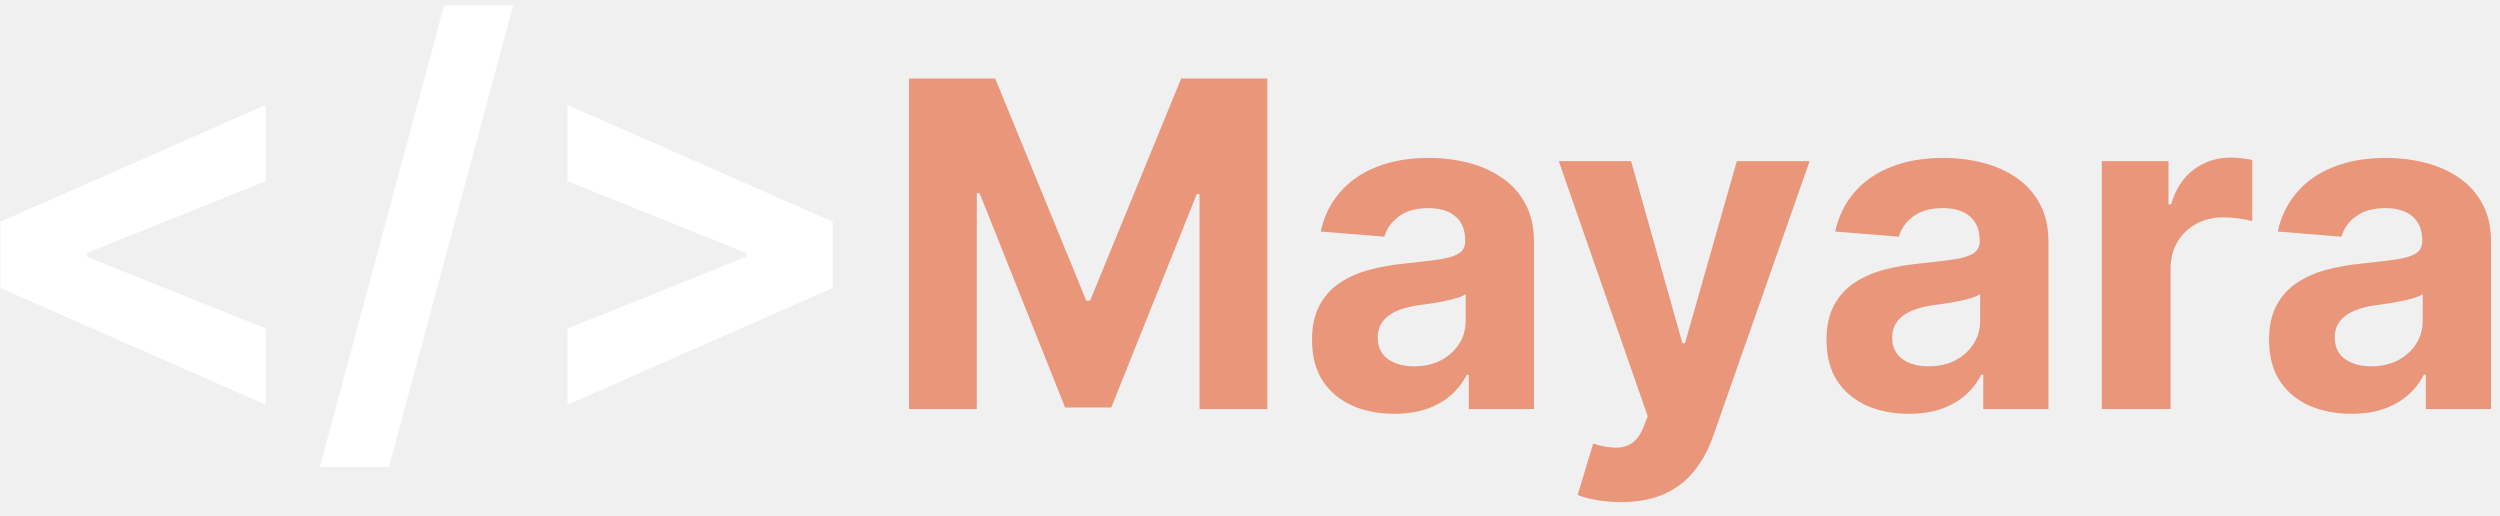
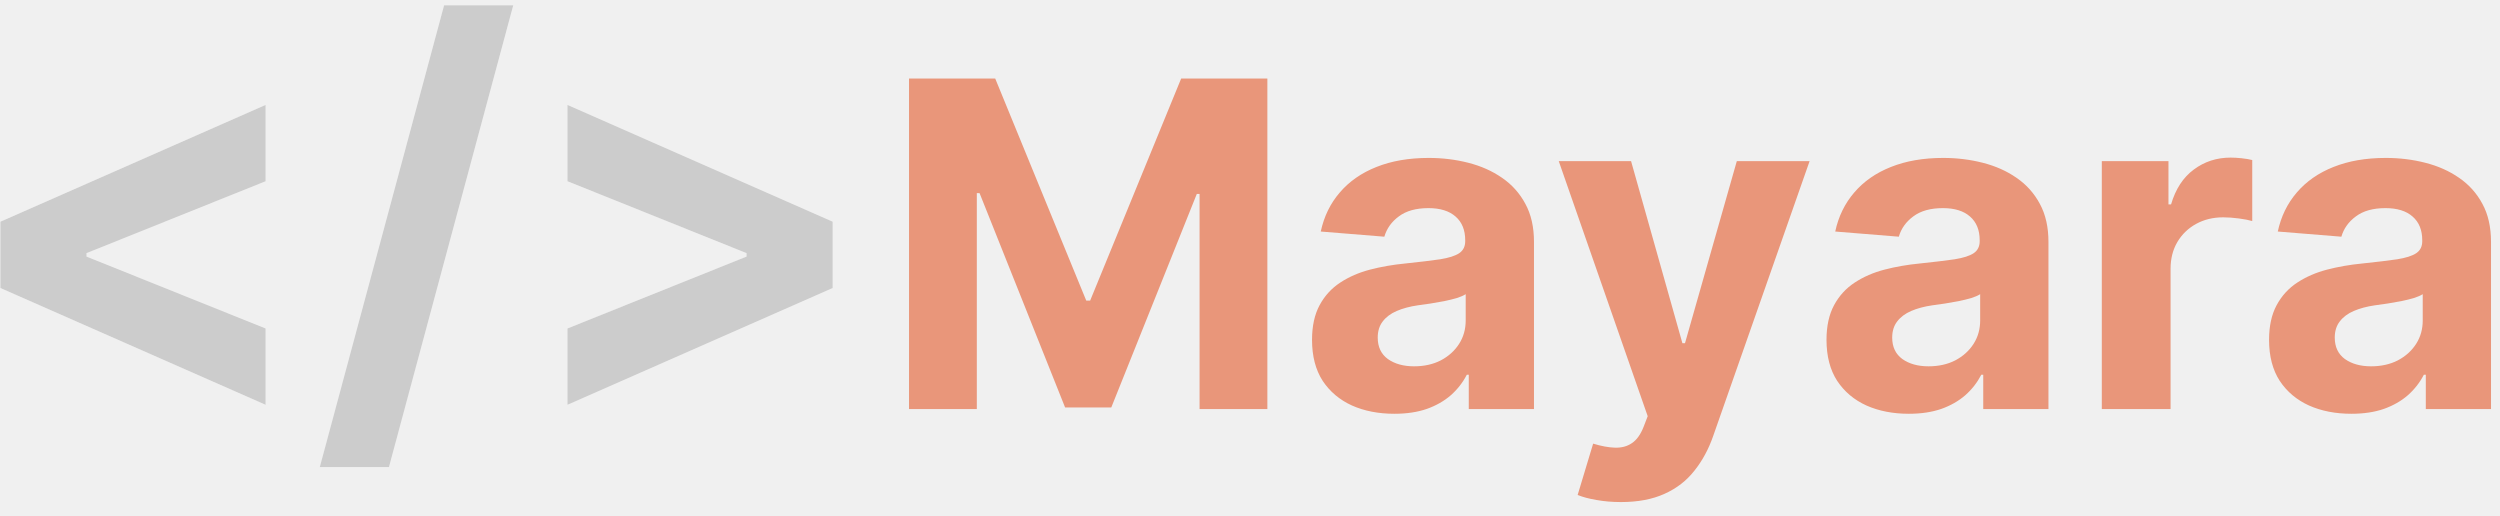
<svg xmlns="http://www.w3.org/2000/svg" width="165" height="34" viewBox="0 0 165 34" fill="none">
  <path d="M0.028 19.008V14.633L17.528 6.927V11.961L5.546 16.771L5.708 16.51V17.131L5.546 16.87L17.528 21.68V26.714L0.028 19.008ZM33.872 0.352L25.669 30.828H21.107L29.311 0.352H33.872ZM54.955 19.008L37.455 26.714V21.68L49.436 16.87L49.275 17.131V16.51L49.436 16.771L37.455 11.961V6.927L54.955 14.633V19.008Z" fill="white" />
+   <path d="M0.028 19.008V14.633L17.528 6.927V11.961L5.546 16.771L5.708 16.51V17.131L5.546 16.87L17.528 21.68V26.714L0.028 19.008ZM33.872 0.352L25.669 30.828H21.107L29.311 0.352H33.872ZM54.955 19.008L37.455 26.714V21.68L49.436 16.87L49.275 17.131V16.51L49.436 16.771L37.455 11.961V6.927L54.955 14.633V19.008Z" fill="black" fill-opacity="0.2" />
  <path d="M59.995 5.182H65.684L71.693 19.841H71.949L77.957 5.182H83.646V27H79.172V12.799H78.99L73.344 26.893H70.297L64.651 12.746H64.47V27H59.995V5.182ZM92.028 27.309C90.984 27.309 90.053 27.128 89.236 26.766C88.42 26.396 87.773 25.853 87.297 25.136C86.829 24.411 86.594 23.509 86.594 22.43C86.594 21.521 86.761 20.757 87.095 20.139C87.429 19.521 87.883 19.024 88.459 18.648C89.034 18.271 89.687 17.987 90.419 17.796C91.157 17.604 91.932 17.469 92.741 17.391C93.693 17.291 94.46 17.199 95.043 17.114C95.625 17.021 96.047 16.886 96.31 16.709C96.573 16.531 96.704 16.268 96.704 15.921V15.857C96.704 15.182 96.491 14.66 96.065 14.29C95.646 13.921 95.05 13.736 94.275 13.736C93.459 13.736 92.809 13.918 92.326 14.28C91.843 14.635 91.523 15.082 91.367 15.622L87.17 15.281C87.383 14.287 87.802 13.428 88.427 12.703C89.052 11.972 89.858 11.411 90.845 11.02C91.839 10.622 92.99 10.423 94.297 10.423C95.206 10.423 96.076 10.53 96.907 10.743C97.745 10.956 98.487 11.286 99.133 11.734C99.787 12.181 100.302 12.756 100.678 13.46C101.055 14.155 101.243 14.99 101.243 15.963V27H96.939V24.731H96.811C96.548 25.242 96.197 25.693 95.756 26.084C95.316 26.467 94.787 26.769 94.169 26.989C93.551 27.202 92.837 27.309 92.028 27.309ZM93.327 24.177C93.995 24.177 94.584 24.046 95.096 23.783C95.607 23.513 96.008 23.151 96.3 22.696C96.591 22.241 96.736 21.727 96.736 21.151V19.415C96.594 19.507 96.399 19.592 96.15 19.671C95.909 19.741 95.635 19.809 95.33 19.873C95.025 19.93 94.719 19.983 94.414 20.033C94.109 20.075 93.832 20.114 93.583 20.15C93.05 20.228 92.585 20.352 92.187 20.523C91.79 20.693 91.481 20.924 91.26 21.215C91.04 21.499 90.93 21.854 90.93 22.28C90.93 22.898 91.154 23.371 91.601 23.697C92.056 24.017 92.631 24.177 93.327 24.177ZM106.98 33.136C106.404 33.136 105.865 33.09 105.36 32.998C104.863 32.913 104.451 32.803 104.125 32.668L105.147 29.28C105.68 29.443 106.159 29.532 106.585 29.546C107.019 29.56 107.392 29.461 107.704 29.248C108.024 29.035 108.283 28.673 108.482 28.161L108.748 27.469L102.878 10.636H107.651L111.039 22.653H111.209L114.629 10.636H119.433L113.073 28.768C112.768 29.649 112.352 30.416 111.827 31.07C111.308 31.73 110.652 32.238 109.856 32.593C109.061 32.955 108.102 33.136 106.98 33.136ZM125.983 27.309C124.939 27.309 124.008 27.128 123.191 26.766C122.375 26.396 121.728 25.853 121.253 25.136C120.784 24.411 120.549 23.509 120.549 22.43C120.549 21.521 120.716 20.757 121.05 20.139C121.384 19.521 121.838 19.024 122.414 18.648C122.989 18.271 123.642 17.987 124.374 17.796C125.113 17.604 125.887 17.469 126.696 17.391C127.648 17.291 128.415 17.199 128.998 17.114C129.58 17.021 130.003 16.886 130.265 16.709C130.528 16.531 130.659 16.268 130.659 15.921V15.857C130.659 15.182 130.446 14.66 130.02 14.29C129.601 13.921 129.005 13.736 128.231 13.736C127.414 13.736 126.764 13.918 126.281 14.28C125.798 14.635 125.478 15.082 125.322 15.622L121.125 15.281C121.338 14.287 121.757 13.428 122.382 12.703C123.007 11.972 123.813 11.411 124.8 11.02C125.794 10.622 126.945 10.423 128.252 10.423C129.161 10.423 130.031 10.53 130.862 10.743C131.7 10.956 132.442 11.286 133.088 11.734C133.742 12.181 134.257 12.756 134.633 13.46C135.01 14.155 135.198 14.99 135.198 15.963V27H130.894V24.731H130.766C130.503 25.242 130.152 25.693 129.711 26.084C129.271 26.467 128.742 26.769 128.124 26.989C127.506 27.202 126.792 27.309 125.983 27.309ZM127.282 24.177C127.95 24.177 128.539 24.046 129.051 23.783C129.562 23.513 129.963 23.151 130.255 22.696C130.546 22.241 130.691 21.727 130.691 21.151V19.415C130.549 19.507 130.354 19.592 130.106 19.671C129.864 19.741 129.591 19.809 129.285 19.873C128.98 19.93 128.674 19.983 128.369 20.033C128.064 20.075 127.787 20.114 127.538 20.15C127.005 20.228 126.54 20.352 126.142 20.523C125.745 20.693 125.436 20.924 125.216 21.215C124.995 21.499 124.885 21.854 124.885 22.28C124.885 22.898 125.109 23.371 125.557 23.697C126.011 24.017 126.586 24.177 127.282 24.177ZM138.719 27V10.636H143.119V13.492H143.289C143.587 12.476 144.088 11.709 144.791 11.19C145.494 10.665 146.304 10.402 147.22 10.402C147.447 10.402 147.693 10.416 147.955 10.445C148.218 10.473 148.449 10.512 148.648 10.562V14.589C148.435 14.525 148.14 14.468 147.764 14.418C147.387 14.369 147.043 14.344 146.73 14.344C146.063 14.344 145.466 14.489 144.94 14.78C144.422 15.065 144.01 15.462 143.705 15.974C143.406 16.485 143.257 17.075 143.257 17.742V27H138.719ZM155.192 27.309C154.148 27.309 153.217 27.128 152.4 26.766C151.584 26.396 150.937 25.853 150.462 25.136C149.993 24.411 149.758 23.509 149.758 22.43C149.758 21.521 149.925 20.757 150.259 20.139C150.593 19.521 151.047 19.024 151.623 18.648C152.198 18.271 152.851 17.987 153.583 17.796C154.322 17.604 155.096 17.469 155.905 17.391C156.857 17.291 157.624 17.199 158.207 17.114C158.789 17.021 159.212 16.886 159.474 16.709C159.737 16.531 159.868 16.268 159.868 15.921V15.857C159.868 15.182 159.655 14.66 159.229 14.29C158.81 13.921 158.214 13.736 157.439 13.736C156.623 13.736 155.973 13.918 155.49 14.28C155.007 14.635 154.687 15.082 154.531 15.622L150.334 15.281C150.547 14.287 150.966 13.428 151.591 12.703C152.216 11.972 153.022 11.411 154.009 11.02C155.003 10.622 156.154 10.423 157.461 10.423C158.37 10.423 159.24 10.53 160.071 10.743C160.909 10.956 161.651 11.286 162.297 11.734C162.951 12.181 163.466 12.756 163.842 13.46C164.219 14.155 164.407 14.99 164.407 15.963V27H160.103V24.731H159.975C159.712 25.242 159.361 25.693 158.92 26.084C158.48 26.467 157.951 26.769 157.333 26.989C156.715 27.202 156.001 27.309 155.192 27.309ZM156.491 24.177C157.159 24.177 157.748 24.046 158.26 23.783C158.771 23.513 159.172 23.151 159.464 22.696C159.755 22.241 159.9 21.727 159.9 21.151V19.415C159.758 19.507 159.563 19.592 159.314 19.671C159.073 19.741 158.8 19.809 158.494 19.873C158.189 19.93 157.883 19.983 157.578 20.033C157.273 20.075 156.996 20.114 156.747 20.15C156.214 20.228 155.749 20.352 155.351 20.523C154.954 20.693 154.645 20.924 154.425 21.215C154.204 21.499 154.094 21.854 154.094 22.28C154.094 22.898 154.318 23.371 154.765 23.697C155.22 24.017 155.795 24.177 156.491 24.177Z" fill="#E9967A" />
</svg>
